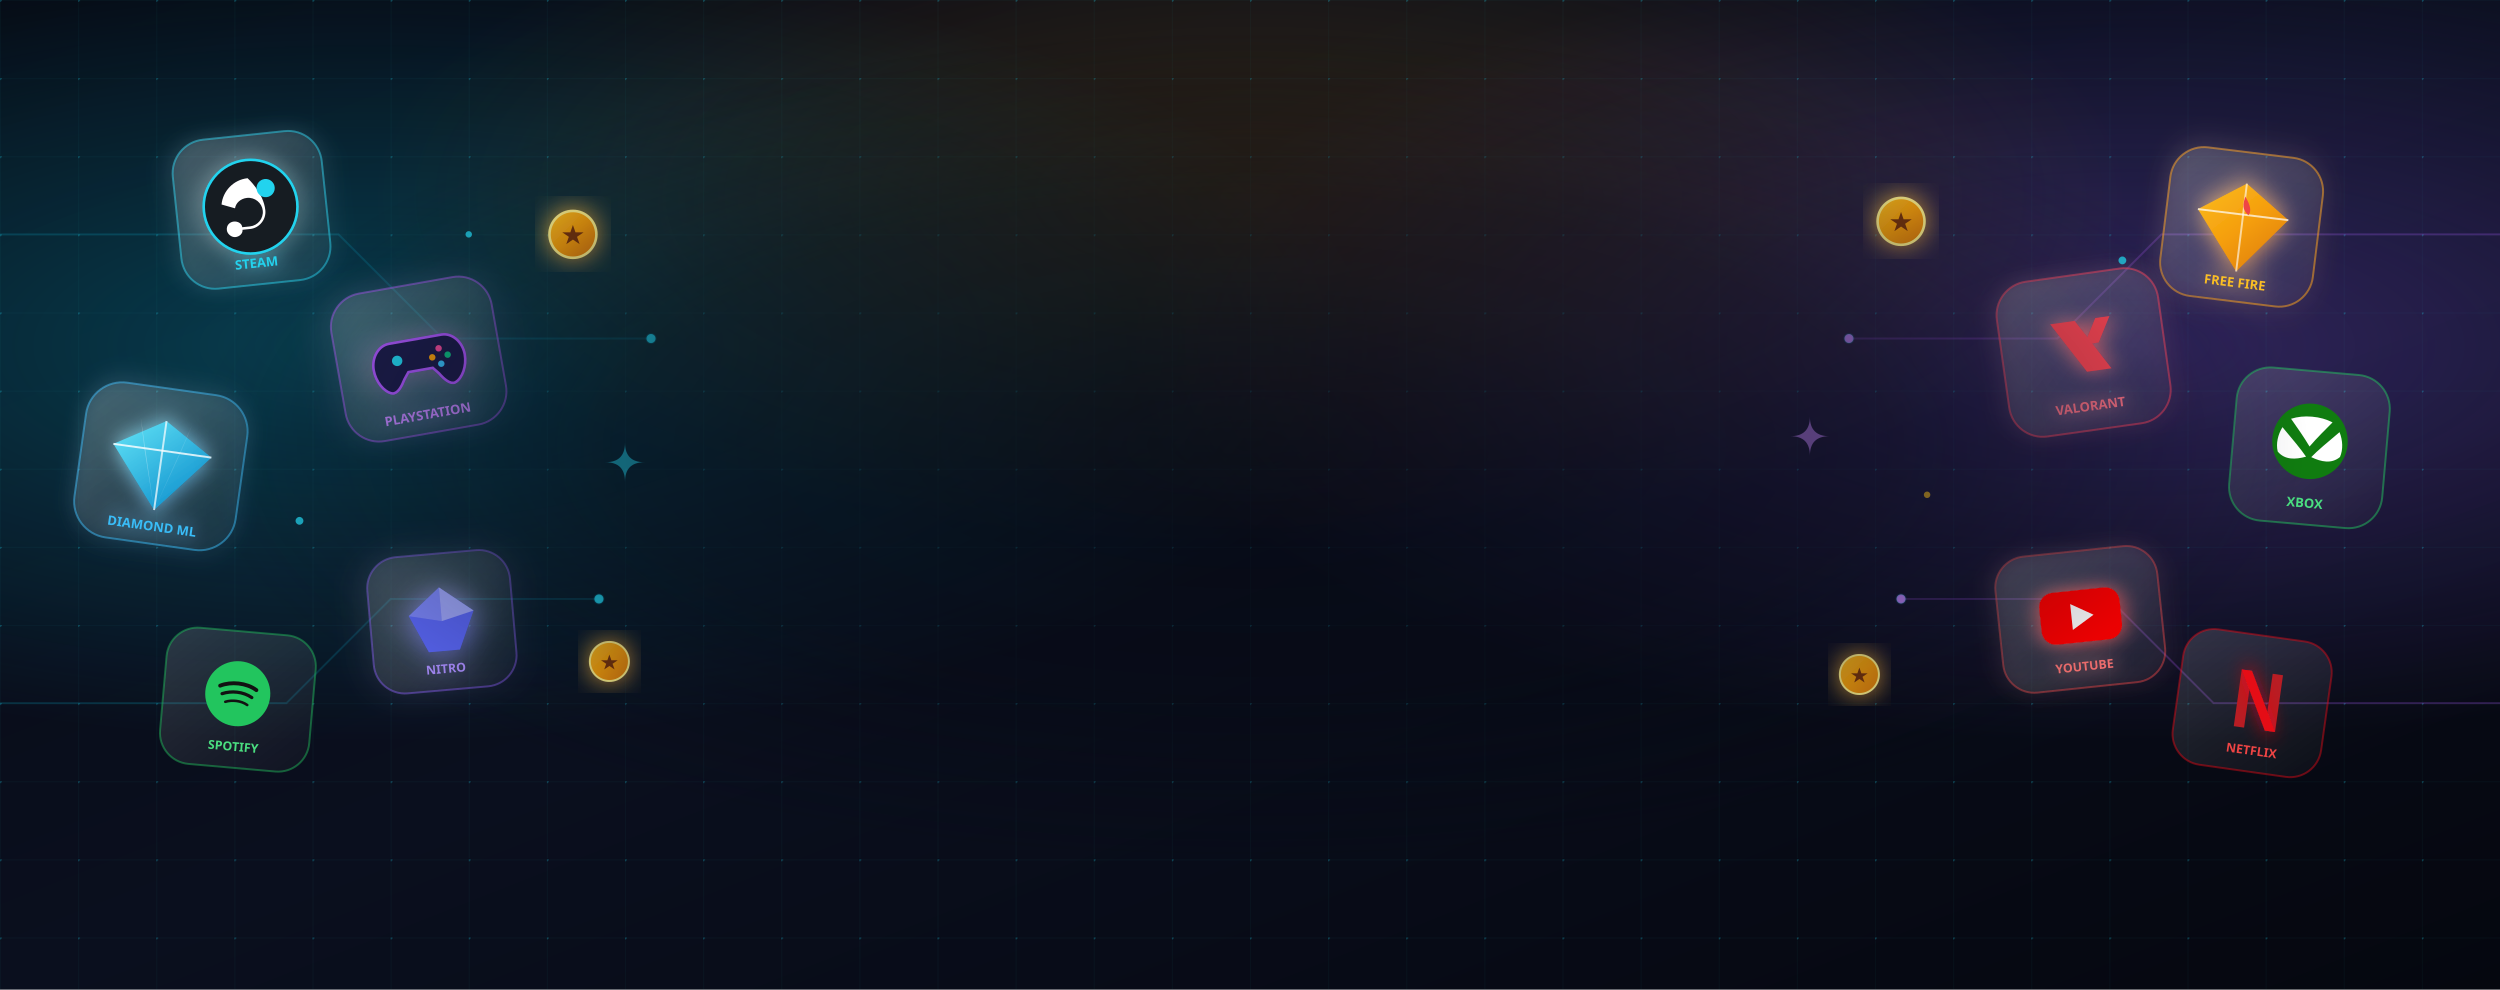
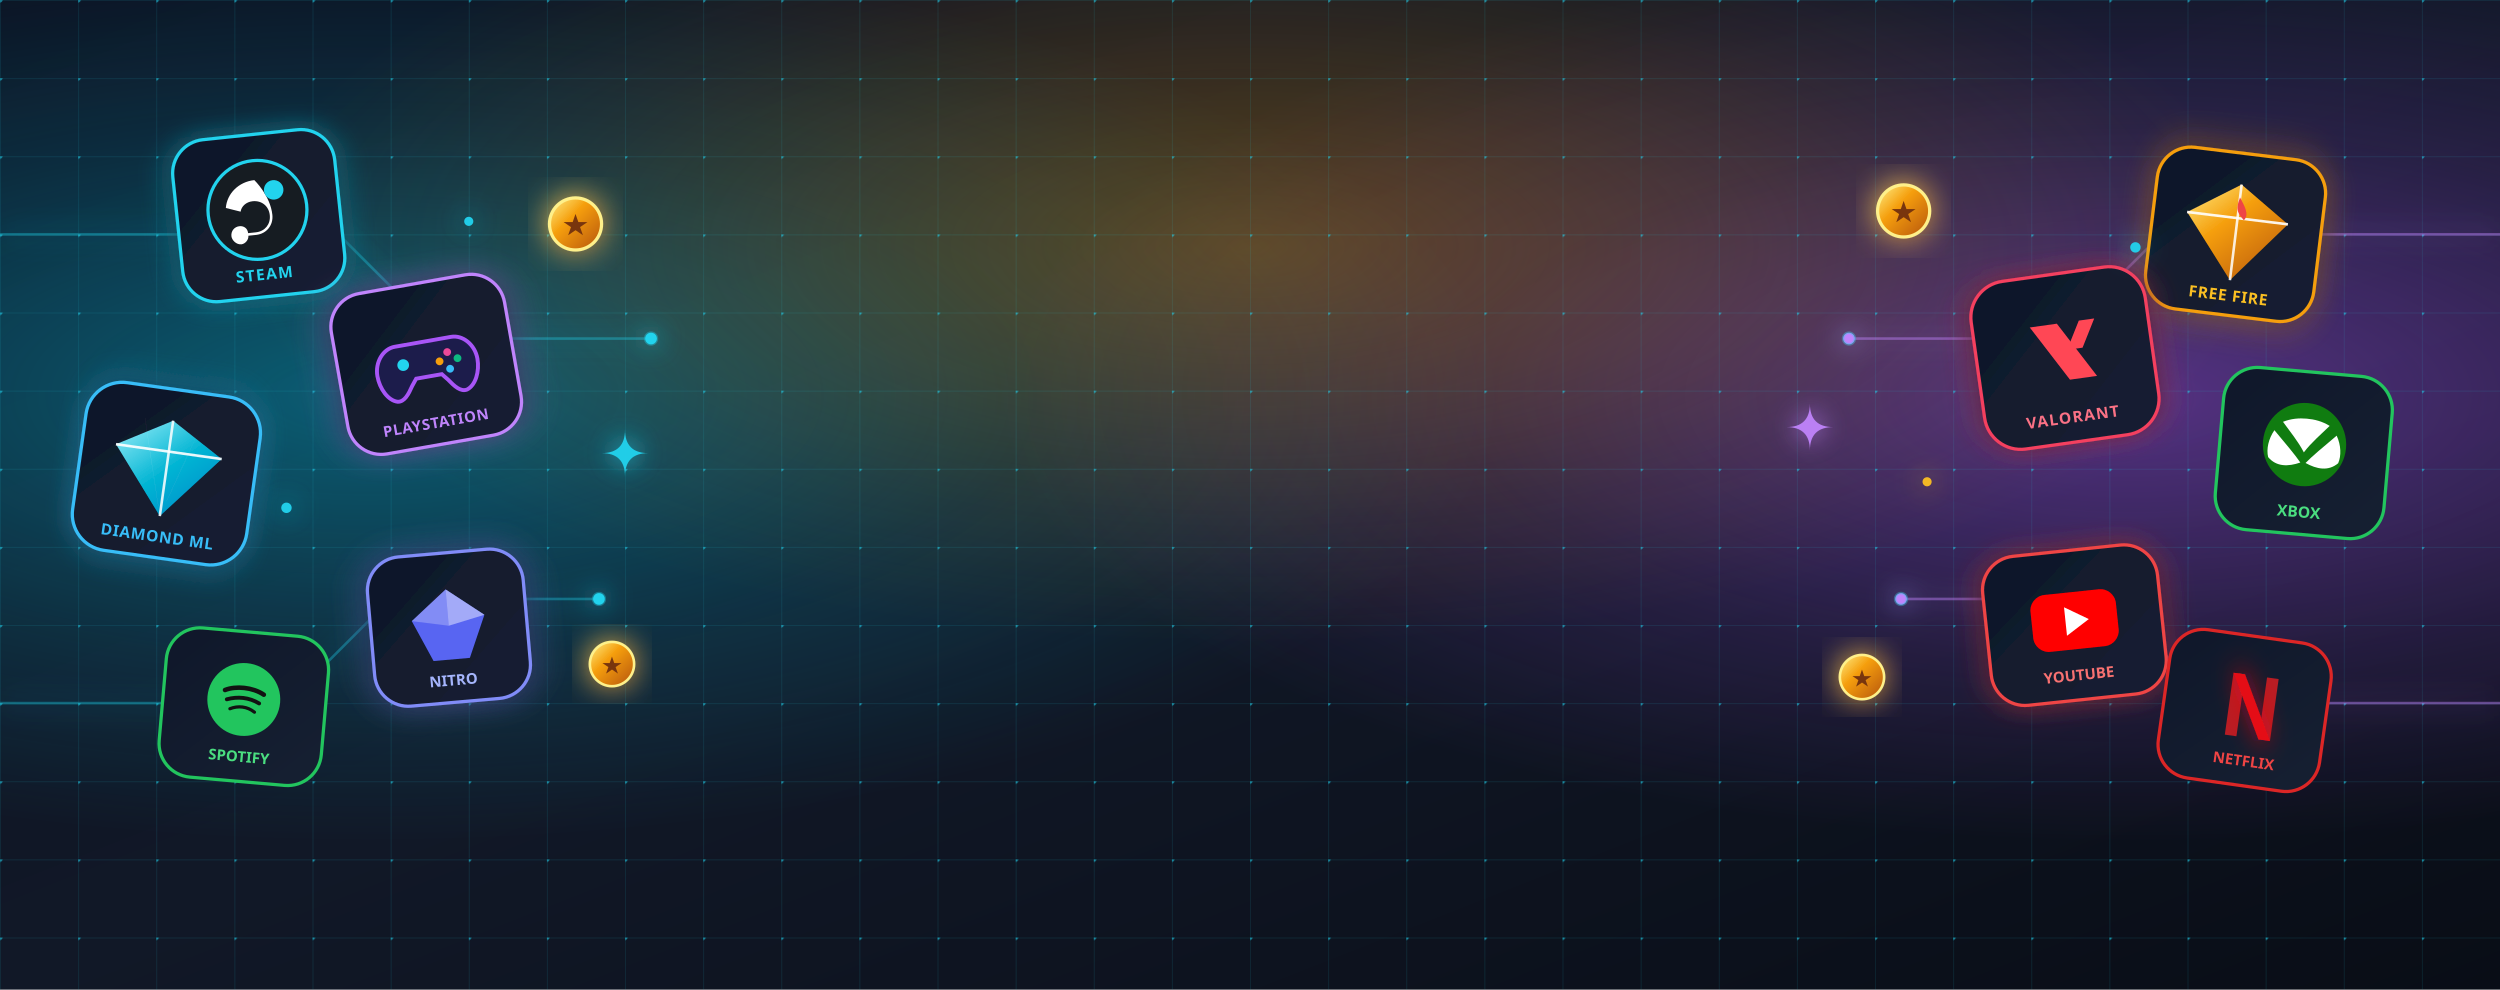
<svg xmlns="http://www.w3.org/2000/svg" viewBox="0 0 1920 760" width="100%" height="100%">
  <defs>
-     <filter id="glow-cyan" x="-30%" y="-30%" width="160%" height="160%">
-       <feGaussianBlur stdDeviation="8" result="blur" />
-       <feMerge>
-         <feMergeNode in="blur" />
-         <feMergeNode in="SourceGraphic" />
-       </feMerge>
-     </filter>
-     <filter id="glow-gold" x="-30%" y="-30%" width="160%" height="160%">
+     <filter id="glow-cyan" x="-40%" y="-40%" width="180%" height="180%">
      <feGaussianBlur stdDeviation="10" result="blur" />
      <feMerge>
        <feMergeNode in="blur" />
        <feMergeNode in="SourceGraphic" />
      </feMerge>
    </filter>
-     <filter id="glow-purple" x="-30%" y="-30%" width="160%" height="160%">
+     <filter id="glow-gold" x="-40%" y="-40%" width="180%" height="180%">
      <feGaussianBlur stdDeviation="12" result="blur" />
      <feMerge>
        <feMergeNode in="blur" />
        <feMergeNode in="SourceGraphic" />
      </feMerge>
    </filter>
-     <filter id="glow-red" x="-30%" y="-30%" width="160%" height="160%">
-       <feGaussianBlur stdDeviation="8" result="blur" />
+     <filter id="glow-purple" x="-40%" y="-40%" width="180%" height="180%">
+       <feGaussianBlur stdDeviation="12" result="blur" />
+       <feMerge>
+         <feMergeNode in="blur" />
+         <feMergeNode in="SourceGraphic" />
+       </feMerge>
+     </filter>
+     <filter id="glow-red" x="-40%" y="-40%" width="180%" height="180%">
+       <feGaussianBlur stdDeviation="10" result="blur" />
      <feMerge>
        <feMergeNode in="blur" />
        <feMergeNode in="SourceGraphic" />
      </feMerge>
    </filter>
    <linearGradient id="bg-grad" x1="0%" y1="0%" x2="100%" y2="100%">
-       <stop offset="0%" stop-color="#060913" />
-       <stop offset="50%" stop-color="#0a0f1e" />
-       <stop offset="100%" stop-color="#05070f" />
+       <stop offset="0%" stop-color="#0c1222" />
+       <stop offset="50%" stop-color="#111827" />
+       <stop offset="100%" stop-color="#090d16" />
    </linearGradient>
-     <radialGradient id="nebula-cyan" cx="15%" cy="35%" r="40%">
-       <stop offset="0%" stop-color="#06b6d4" stop-opacity="0.3" />
+     <radialGradient id="nebula-cyan" cx="15%" cy="40%" r="45%">
+       <stop offset="0%" stop-color="#06b6d4" stop-opacity="0.45" />
+       <stop offset="60%" stop-color="#06b6d4" stop-opacity="0.15" />
      <stop offset="100%" stop-color="#06b6d4" stop-opacity="0" />
    </radialGradient>
-     <radialGradient id="nebula-purple" cx="85%" cy="35%" r="40%">
-       <stop offset="0%" stop-color="#8b5cf6" stop-opacity="0.3" />
-       <stop offset="100%" stop-color="#8b5cf6" stop-opacity="0" />
+     <radialGradient id="nebula-purple" cx="85%" cy="40%" r="45%">
+       <stop offset="0%" stop-color="#a855f7" stop-opacity="0.45" />
+       <stop offset="60%" stop-color="#a855f7" stop-opacity="0.15" />
+       <stop offset="100%" stop-color="#a855f7" stop-opacity="0" />
    </radialGradient>
-     <radialGradient id="nebula-gold" cx="50%" cy="20%" r="35%">
-       <stop offset="0%" stop-color="#f59e0b" stop-opacity="0.18" />
+     <radialGradient id="nebula-gold" cx="50%" cy="25%" r="40%">
+       <stop offset="0%" stop-color="#f59e0b" stop-opacity="0.32" />
+       <stop offset="70%" stop-color="#f59e0b" stop-opacity="0.08" />
      <stop offset="100%" stop-color="#f59e0b" stop-opacity="0" />
    </radialGradient>
    <pattern id="cyber-grid" width="60" height="60" patternUnits="userSpaceOnUse">
-       <path d="M 60 0 L 0 0 0 60" fill="none" stroke="rgba(34, 211, 238, 0.05)" stroke-width="1" />
-       <circle cx="0" cy="0" r="1.5" fill="rgba(34, 211, 238, 0.25)" />
+       <path d="M 60 0 L 0 0 0 60" fill="none" stroke="rgba(34, 211, 238, 0.12)" stroke-width="1.2" />
+       <circle cx="0" cy="0" r="2" fill="rgba(34, 211, 238, 0.5)" />
    </pattern>
-     <linearGradient id="card-grad" x1="0%" y1="0%" x2="100%" y2="100%">
-       <stop offset="0%" stop-color="rgba(255, 255, 255, 0.14)" />
-       <stop offset="100%" stop-color="rgba(255, 255, 255, 0.02)" />
+     <linearGradient id="card-grad-cyan" x1="0%" y1="0%" x2="100%" y2="100%">
+       <stop offset="0%" stop-color="#0f172a" />
+       <stop offset="100%" stop-color="#162032" />
    </linearGradient>
    <linearGradient id="gold-metal" x1="0%" y1="0%" x2="100%" y2="100%">
-       <stop offset="0%" stop-color="#fbbf24" />
-       <stop offset="50%" stop-color="#f59e0b" />
-       <stop offset="100%" stop-color="#d97706" />
+       <stop offset="0%" stop-color="#fef08a" />
+       <stop offset="40%" stop-color="#f59e0b" />
+       <stop offset="100%" stop-color="#b45309" />
    </linearGradient>
    <linearGradient id="cyan-diamond" x1="0%" y1="0%" x2="100%" y2="100%">
-       <stop offset="0%" stop-color="#67e8f9" />
+       <stop offset="0%" stop-color="#a5f3fc" />
+       <stop offset="50%" stop-color="#06b6d4" />
      <stop offset="100%" stop-color="#0284c7" />
    </linearGradient>
  </defs>
  <rect width="1920" height="760" fill="url(#bg-grad)" />
  <rect width="1920" height="760" fill="url(#nebula-cyan)" />
  <rect width="1920" height="760" fill="url(#nebula-purple)" />
  <rect width="1920" height="760" fill="url(#nebula-gold)" />
  <rect width="1920" height="760" fill="url(#cyber-grid)" />
-   <g stroke="rgba(6, 182, 212, 0.18)" stroke-width="1.5" fill="none">
+   <g stroke="rgba(34, 211, 238, 0.35)" stroke-width="2" fill="none" filter="url(#glow-cyan)">
    <path d="M 0 180 L 260 180 L 340 260 L 500 260" />
-     <circle cx="500" cy="260" r="3.5" fill="#22d3ee" />
+     <circle cx="500" cy="260" r="4.5" fill="#22d3ee" />
    <path d="M 0 540 L 220 540 L 300 460 L 460 460" />
-     <circle cx="460" cy="460" r="3.5" fill="#22d3ee" />
-     <path d="M 1920 180 L 1660 180 L 1580 260 L 1420 260" stroke="rgba(168, 85, 247, 0.25)" />
-     <circle cx="1420" cy="260" r="3.5" fill="#c084fc" />
-     <path d="M 1920 540 L 1700 540 L 1620 460 L 1460 460" stroke="rgba(168, 85, 247, 0.25)" />
-     <circle cx="1460" cy="460" r="3.5" fill="#c084fc" />
+     <circle cx="460" cy="460" r="4.5" fill="#22d3ee" />
+     <path d="M 1920 180 L 1660 180 L 1580 260 L 1420 260" stroke="rgba(192, 132, 252, 0.45)" />
+     <circle cx="1420" cy="260" r="4.5" fill="#c084fc" />
+     <path d="M 1920 540 L 1700 540 L 1620 460 L 1460 460" stroke="rgba(192, 132, 252, 0.45)" />
+     <circle cx="1460" cy="460" r="4.5" fill="#c084fc" />
  </g>
  <g transform="translate(130, 110) rotate(-6)" filter="url(#glow-cyan)">
-     <rect width="115" height="115" rx="26" fill="url(#card-grad)" stroke="rgba(34, 211, 238, 0.5)" stroke-width="1.5" />
-     <circle cx="57" cy="55" r="36" fill="#171a21" stroke="#22d3ee" stroke-width="2" />
-     <path d="M 57 33 C 46 33 37 41 35 51 L 45 55 C 46 51 50 48 55 48 C 61 48 66 53 66 59 C 66 65 61 70 55 70 L 49 70 C 49 67 46 65 43 65 C 40 65 37 67 37 71 C 37 74 40 77 43 77 C 46 77 49 75 49 72 L 55 72 C 62 72 68 66 68 59 C 68 45 57 33 57 33 Z" fill="#ffffff" />
-     <circle cx="70" cy="42" r="7" fill="#22d3ee" />
-     <text x="57" y="102" fill="#22d3ee" font-family="sans-serif" font-size="10" font-weight="bold" text-anchor="middle">STEAM</text>
+     <rect width="125" height="125" rx="26" fill="url(#card-grad-cyan)" stroke="#22d3ee" stroke-width="2.5" />
+     <circle cx="62" cy="58" r="38" fill="#171a21" stroke="#22d3ee" stroke-width="2.5" />
+     <path d="M 62 35 C 50 35 40 43 38 54 L 49 58 C 50 54 54 51 59 51 C 66 51 71 56 71 63 C 71 70 66 75 59 75 L 53 75 C 53 71 50 69 47 69 C 43 69 40 72 40 76 C 40 79 43 83 47 83 C 50 83 53 80 53 77 L 59 77 C 67 77 73 71 73 63 C 73 48 62 35 62 35 Z" fill="#ffffff" />
+     <circle cx="76" cy="44" r="7.5" fill="#22d3ee" />
+     <text x="62" y="112" fill="#22d3ee" font-family="sans-serif" font-size="12" font-weight="900" text-anchor="middle" letter-spacing="1">STEAM</text>
  </g>
  <g transform="translate(70, 290) rotate(8)" filter="url(#glow-cyan)">
-     <rect width="125" height="120" rx="28" fill="url(#card-grad)" stroke="rgba(56, 189, 248, 0.5)" stroke-width="1.5" />
-     <path d="M 62 25 L 100 48 L 62 94 L 24 48 Z" fill="url(#cyan-diamond)" />
-     <path d="M 62 25 L 62 94" stroke="rgba(255,255,255,0.7)" stroke-width="1.5" />
-     <path d="M 24 48 L 100 48" stroke="rgba(255,255,255,0.8)" stroke-width="1.5" />
-     <path d="M 42 25 L 48 48 L 62 94" fill="rgba(255,255,255,0.3)" />
-     <path d="M 82 25 L 76 48 L 62 94" fill="rgba(255,255,255,0.15)" />
-     <text x="62" y="110" fill="#38bdf8" font-family="sans-serif" font-size="10" font-weight="800" text-anchor="middle">DIAMOND ML</text>
+     <rect width="135" height="130" rx="28" fill="url(#card-grad-cyan)" stroke="#38bdf8" stroke-width="2.5" />
+     <path d="M 67 24 L 108 48 L 67 98 L 26 48 Z" fill="url(#cyan-diamond)" />
+     <path d="M 67 24 L 67 98" stroke="rgba(255,255,255,0.85)" stroke-width="2" />
+     <path d="M 26 48 L 108 48" stroke="rgba(255,255,255,0.9)" stroke-width="2" />
+     <path d="M 45 24 L 52 48 L 67 98" fill="rgba(255,255,255,0.4)" />
+     <path d="M 89 24 L 82 48 L 67 98" fill="rgba(255,255,255,0.2)" />
+     <text x="67" y="118" fill="#38bdf8" font-family="sans-serif" font-size="12" font-weight="900" text-anchor="middle" letter-spacing="0.5">DIAMOND ML</text>
  </g>
  <g transform="translate(250, 230) rotate(-10)" filter="url(#glow-purple)">
-     <rect width="125" height="115" rx="26" fill="url(#card-grad)" stroke="rgba(168, 85, 247, 0.5)" stroke-width="1.5" />
-     <path d="M 42 42 C 34 42 27 50 27 60 C 27 69 32 78 38 80 C 42 81 46 76 49 71 L 53 66 L 72 66 L 76 71 C 79 76 83 81 87 80 C 93 78 98 69 98 60 C 98 50 91 42 83 42 Z" fill="#1e1b4b" stroke="#a855f7" stroke-width="2" />
-     <circle cx="46" cy="56" r="4" fill="#22d3ee" />
-     <circle cx="79" cy="52" r="2.5" fill="#ec4899" />
-     <circle cx="85" cy="58" r="2.5" fill="#10b981" />
-     <circle cx="73" cy="58" r="2.5" fill="#f59e0b" />
-     <circle cx="79" cy="64" r="2.5" fill="#38bdf8" />
-     <text x="62" y="104" fill="#c084fc" font-family="sans-serif" font-size="10" font-weight="bold" text-anchor="middle">PLAYSTATION</text>
+     <rect width="135" height="125" rx="26" fill="url(#card-grad-cyan)" stroke="#c084fc" stroke-width="2.5" />
+     <path d="M 46 45 C 37 45 29 54 29 65 C 29 75 34 85 41 87 C 46 88 50 83 54 77 L 58 72 L 78 72 L 82 77 C 86 83 90 88 95 87 C 102 85 107 75 107 65 C 107 54 99 45 90 45 Z" fill="#1e1b4b" stroke="#a855f7" stroke-width="3" />
+     <circle cx="50" cy="60" r="4.5" fill="#22d3ee" />
+     <circle cx="85" cy="56" r="3" fill="#ec4899" />
+     <circle cx="92" cy="62" r="3" fill="#10b981" />
+     <circle cx="78" cy="62" r="3" fill="#f59e0b" />
+     <circle cx="85" cy="69" r="3" fill="#38bdf8" />
+     <text x="67" y="112" fill="#c084fc" font-family="sans-serif" font-size="11.5" font-weight="900" text-anchor="middle" letter-spacing="0.5">PLAYSTATION</text>
  </g>
  <g transform="translate(130, 480) rotate(5)">
-     <rect width="115" height="105" rx="24" fill="url(#card-grad)" stroke="rgba(34, 197, 94, 0.45)" stroke-width="1.5" />
-     <circle cx="57" cy="48" r="25" fill="#22c55e" />
-     <path d="M 43 43 C 51 39 63 39 71 44" stroke="#121212" stroke-width="3" stroke-linecap="round" fill="none" />
-     <path d="M 45 49 C 52 46 61 46 68 50" stroke="#121212" stroke-width="2.5" stroke-linecap="round" fill="none" />
-     <path d="M 48 55 C 53 53 60 53 65 56" stroke="#121212" stroke-width="2" stroke-linecap="round" fill="none" />
-     <text x="57" y="92" fill="#4ade80" font-family="sans-serif" font-size="9.5" font-weight="bold" text-anchor="middle">SPOTIFY</text>
+     <rect width="125" height="115" rx="26" fill="url(#card-grad-cyan)" stroke="#22c55e" stroke-width="2.5" />
+     <circle cx="62" cy="52" r="28" fill="#22c55e" />
+     <path d="M 47 46 C 55 42 68 42 77 47" stroke="#121212" stroke-width="3.5" stroke-linecap="round" fill="none" />
+     <path d="M 49 53 C 57 50 66 50 74 54" stroke="#121212" stroke-width="3" stroke-linecap="round" fill="none" />
+     <path d="M 52 60 C 58 57 65 57 71 61" stroke="#121212" stroke-width="2.5" stroke-linecap="round" fill="none" />
+     <text x="62" y="100" fill="#4ade80" font-family="sans-serif" font-size="11.5" font-weight="900" text-anchor="middle">SPOTIFY</text>
  </g>
  <g transform="translate(280, 430) rotate(-5)" filter="url(#glow-purple)">
-     <rect width="110" height="105" rx="24" fill="url(#card-grad)" stroke="rgba(139, 92, 246, 0.45)" stroke-width="1.5" />
-     <polygon points="55,26 80,46 67,75 43,75 30,46" fill="#5865f2" />
-     <polygon points="55,26 80,46 55,52" fill="rgba(255,255,255,0.4)" />
-     <polygon points="55,26 30,46 55,52" fill="rgba(255,255,255,0.2)" />
-     <text x="55" y="92" fill="#a78bfa" font-family="sans-serif" font-size="9.5" font-weight="bold" text-anchor="middle">NITRO</text>
+     <rect width="120" height="115" rx="26" fill="url(#card-grad-cyan)" stroke="#818cf8" stroke-width="2.5" />
+     <polygon points="60,28 88,50 74,82 46,82 32,50" fill="#5865f2" />
+     <polygon points="60,28 88,50 60,56" fill="rgba(255,255,255,0.45)" />
+     <polygon points="60,28 32,50 60,56" fill="rgba(255,255,255,0.25)" />
+     <text x="60" y="102" fill="#a5b4fc" font-family="sans-serif" font-size="11.5" font-weight="900" text-anchor="middle">NITRO</text>
  </g>
-   <g transform="translate(1670, 110) rotate(7)" filter="url(#glow-gold)">
-     <rect width="118" height="115" rx="26" fill="url(#card-grad)" stroke="rgba(245, 158, 11, 0.55)" stroke-width="1.5" />
-     <path d="M 59 24 L 94 48 L 59 92 L 24 48 Z" fill="url(#gold-metal)" />
-     <path d="M 59 24 L 59 92" stroke="rgba(255,255,255,0.6)" stroke-width="1.5" />
-     <path d="M 24 48 L 94 48" stroke="rgba(255,255,255,0.7)" stroke-width="1.5" />
-     <path d="M 59 34 C 62 38 66 44 63 48 C 60 45 57 44 59 34 Z" fill="#ef4444" />
-     <text x="59" y="104" fill="#fbbf24" font-family="sans-serif" font-size="10" font-weight="800" text-anchor="middle">FREE FIRE</text>
+   <g transform="translate(1660, 110) rotate(7)" filter="url(#glow-gold)">
+     <rect width="130" height="125" rx="26" fill="url(#card-grad-cyan)" stroke="#f59e0b" stroke-width="2.5" />
+     <path d="M 65 24 L 104 50 L 65 98 L 26 50 Z" fill="url(#gold-metal)" />
+     <path d="M 65 24 L 65 98" stroke="rgba(255,255,255,0.85)" stroke-width="2" />
+     <path d="M 26 50 L 104 50" stroke="rgba(255,255,255,0.9)" stroke-width="2" />
+     <path d="M 65 34 C 69 40 74 46 70 51 C 66 47 62 45 65 34 Z" fill="#ef4444" />
+     <text x="65" y="114" fill="#fbbf24" font-family="sans-serif" font-size="12" font-weight="900" text-anchor="middle" letter-spacing="0.5">FREE FIRE</text>
  </g>
-   <g transform="translate(1530, 220) rotate(-8)" filter="url(#glow-red)">
-     <rect width="125" height="120" rx="26" fill="url(#card-grad)" stroke="rgba(244, 63, 94, 0.55)" stroke-width="1.5" />
-     <path d="M 40 35 L 59 35 L 82 75 L 63 75 Z" fill="#ff4655" />
-     <path d="M 86 35 L 75 35 L 64 54 L 75 54 Z" fill="#ff4655" />
-     <text x="62" y="105" fill="#fb7185" font-family="sans-serif" font-size="10" font-weight="800" text-anchor="middle">VALORANT</text>
+   <g transform="translate(1510, 220) rotate(-8)" filter="url(#glow-red)">
+     <rect width="135" height="130" rx="28" fill="url(#card-grad-cyan)" stroke="#f43f5e" stroke-width="2.5" />
+     <path d="M 44 38 L 65 38 L 90 82 L 69 82 Z" fill="#ff4655" />
+     <path d="M 94 38 L 82 38 L 70 59 L 82 59 Z" fill="#ff4655" />
+     <text x="67" y="115" fill="#fb7185" font-family="sans-serif" font-size="12" font-weight="900" text-anchor="middle" letter-spacing="1">VALORANT</text>
  </g>
-   <g transform="translate(1720, 280) rotate(5)">
-     <rect width="118" height="118" rx="26" fill="url(#card-grad)" stroke="rgba(34, 197, 94, 0.5)" stroke-width="1.5" />
-     <circle cx="59" cy="54" r="29" fill="#107c10" />
-     <path d="M 43 38 C 48 44 54 51 59 58 C 64 51 70 44 75 38 C 70 36 65 35 59 35 C 53 35 48 36 43 38 Z" fill="#ffffff" />
-     <path d="M 37 45 C 45 53 53 61 57 66 C 49 69 41 70 35 64 C 33 58 34 51 37 45 Z" fill="#ffffff" />
-     <path d="M 81 45 C 73 53 65 61 61 66 C 69 69 77 70 83 64 C 85 58 84 51 81 45 Z" fill="#ffffff" />
-     <text x="59" y="105" fill="#4ade80" font-family="sans-serif" font-size="10" font-weight="bold" text-anchor="middle">XBOX</text>
+   <g transform="translate(1710, 280) rotate(5)">
+     <rect width="130" height="125" rx="26" fill="url(#card-grad-cyan)" stroke="#22c55e" stroke-width="2.5" />
+     <circle cx="65" cy="56" r="32" fill="#107c10" />
+     <path d="M 47 40 C 53 47 60 54 65 62 C 70 54 77 47 83 40 C 77 37 71 36 65 36 C 59 36 53 37 47 40 Z" fill="#ffffff" />
+     <path d="M 41 47 C 50 56 59 65 63 70 C 54 74 45 75 38 68 C 36 62 37 54 41 47 Z" fill="#ffffff" />
+     <path d="M 89 47 C 80 56 71 65 67 70 C 76 74 85 75 92 68 C 94 62 93 54 89 47 Z" fill="#ffffff" />
+     <text x="65" y="112" fill="#4ade80" font-family="sans-serif" font-size="12" font-weight="900" text-anchor="middle">XBOX</text>
  </g>
-   <g transform="translate(1530, 430) rotate(-6)" filter="url(#glow-red)">
-     <rect width="125" height="105" rx="24" fill="url(#card-grad)" stroke="rgba(239, 68, 68, 0.45)" stroke-width="1.5" />
-     <rect x="32" y="30" width="62" height="40" rx="11" fill="#ff0000" />
-     <polygon points="56,40 73,50 56,60" fill="#ffffff" />
-     <text x="62" y="92" fill="#f87171" font-family="sans-serif" font-size="9.5" font-weight="bold" text-anchor="middle">YOUTUBE</text>
+   <g transform="translate(1520, 430) rotate(-6)" filter="url(#glow-red)">
+     <rect width="135" height="115" rx="26" fill="url(#card-grad-cyan)" stroke="#ef4444" stroke-width="2.5" />
+     <rect x="35" y="32" width="66" height="44" rx="12" fill="#ff0000" />
+     <polygon points="61,43 79,54 61,65" fill="#ffffff" />
+     <text x="67" y="100" fill="#f87171" font-family="sans-serif" font-size="11.5" font-weight="900" text-anchor="middle">YOUTUBE</text>
  </g>
-   <g transform="translate(1680, 480) rotate(8)">
-     <rect width="115" height="105" rx="24" fill="url(#card-grad)" stroke="rgba(229, 9, 20, 0.45)" stroke-width="1.5" />
-     <path d="M 46 28 L 54 28 L 54 72 L 46 72 Z" fill="#b81d24" />
-     <path d="M 70 28 L 78 28 L 78 72 L 70 72 Z" fill="#b81d24" />
-     <path d="M 46 28 L 70 72 L 78 72 L 54 28 Z" fill="#e50914" filter="url(#glow-red)" />
-     <text x="62" y="92" fill="#ef4444" font-family="sans-serif" font-size="9.5" font-weight="bold" text-anchor="middle">NETFLIX</text>
+   <g transform="translate(1670, 480) rotate(8)">
+     <rect width="125" height="115" rx="26" fill="url(#card-grad-cyan)" stroke="#dc2626" stroke-width="2.5" />
+     <path d="M 50 30 L 59 30 L 59 78 L 50 78 Z" fill="#b81d24" />
+     <path d="M 76 30 L 85 30 L 85 78 L 76 78 Z" fill="#b81d24" />
+     <path d="M 50 30 L 76 78 L 85 78 L 59 30 Z" fill="#e50914" filter="url(#glow-red)" />
+     <text x="67" y="100" fill="#ef4444" font-family="sans-serif" font-size="11.5" font-weight="900" text-anchor="middle">NETFLIX</text>
  </g>
-   <g transform="translate(420, 160)" filter="url(#glow-gold)">
-     <circle cx="20" cy="20" r="18" fill="url(#gold-metal)" stroke="#fef08a" stroke-width="2" />
-     <text x="20" y="26" font-size="18" font-weight="bold" fill="#78350f" text-anchor="middle">★</text>
+   <g transform="translate(420, 150)" filter="url(#glow-gold)">
+     <circle cx="22" cy="22" r="20" fill="url(#gold-metal)" stroke="#fef08a" stroke-width="2.5" />
+     <text x="22" y="29" font-size="20" font-weight="bold" fill="#78350f" text-anchor="middle">★</text>
  </g>
  <g transform="translate(450, 490)" filter="url(#glow-gold)">
-     <circle cx="18" cy="18" r="15" fill="url(#gold-metal)" stroke="#fef08a" stroke-width="1.5" />
-     <text x="18" y="23" font-size="14" font-weight="bold" fill="#78350f" text-anchor="middle">★</text>
+     <circle cx="20" cy="20" r="17" fill="url(#gold-metal)" stroke="#fef08a" stroke-width="2" />
+     <text x="20" y="26" font-size="16" font-weight="bold" fill="#78350f" text-anchor="middle">★</text>
  </g>
-   <g transform="translate(1440, 150)" filter="url(#glow-gold)">
-     <circle cx="20" cy="20" r="18" fill="url(#gold-metal)" stroke="#fef08a" stroke-width="2" />
-     <text x="20" y="26" font-size="18" font-weight="bold" fill="#78350f" text-anchor="middle">★</text>
+   <g transform="translate(1440, 140)" filter="url(#glow-gold)">
+     <circle cx="22" cy="22" r="20" fill="url(#gold-metal)" stroke="#fef08a" stroke-width="2.5" />
+     <text x="22" y="29" font-size="20" font-weight="bold" fill="#78350f" text-anchor="middle">★</text>
  </g>
  <g transform="translate(1410, 500)" filter="url(#glow-gold)">
-     <circle cx="18" cy="18" r="15" fill="url(#gold-metal)" stroke="#fef08a" stroke-width="1.5" />
-     <text x="18" y="23" font-size="14" font-weight="bold" fill="#78350f" text-anchor="middle">★</text>
+     <circle cx="20" cy="20" r="17" fill="url(#gold-metal)" stroke="#fef08a" stroke-width="2" />
+     <text x="20" y="26" font-size="16" font-weight="bold" fill="#78350f" text-anchor="middle">★</text>
  </g>
-   <g fill="#22d3ee" opacity="0.8">
-     <path d="M 480 340 Q 480 355 495 355 Q 480 355 480 370 Q 480 355 465 355 Q 480 355 480 340 Z" />
-     <path d="M 1390 320 Q 1390 335 1405 335 Q 1390 335 1390 350 Q 1390 335 1375 335 Q 1390 335 1390 320 Z" fill="#c084fc" />
-     <circle cx="360" cy="180" r="2.5" />
-     <circle cx="1480" cy="380" r="2.5" fill="#fbbf24" />
-     <circle cx="230" cy="400" r="3" />
-     <circle cx="1630" cy="200" r="3" />
+   <g fill="#22d3ee" opacity="0.95" filter="url(#glow-cyan)">
+     <path d="M 480 330 Q 480 348 498 348 Q 480 348 480 366 Q 480 348 462 348 Q 480 348 480 330 Z" />
+     <path d="M 1390 310 Q 1390 328 1408 328 Q 1390 328 1390 346 Q 1390 328 1372 328 Q 1390 328 1390 310 Z" fill="#c084fc" />
+     <circle cx="360" cy="170" r="3.5" />
+     <circle cx="1480" cy="370" r="3.5" fill="#fbbf24" />
+     <circle cx="220" cy="390" r="4" />
+     <circle cx="1640" cy="190" r="4" />
  </g>
-   <radialGradient id="center-dark" cx="50%" cy="45%" r="42%">
-     <stop offset="0%" stop-color="#060913" stop-opacity="0.65" />
-     <stop offset="60%" stop-color="#060913" stop-opacity="0.45" />
-     <stop offset="100%" stop-color="#060913" stop-opacity="0" />
-   </radialGradient>
-   <rect width="1920" height="760" fill="url(#center-dark)" />
</svg>
